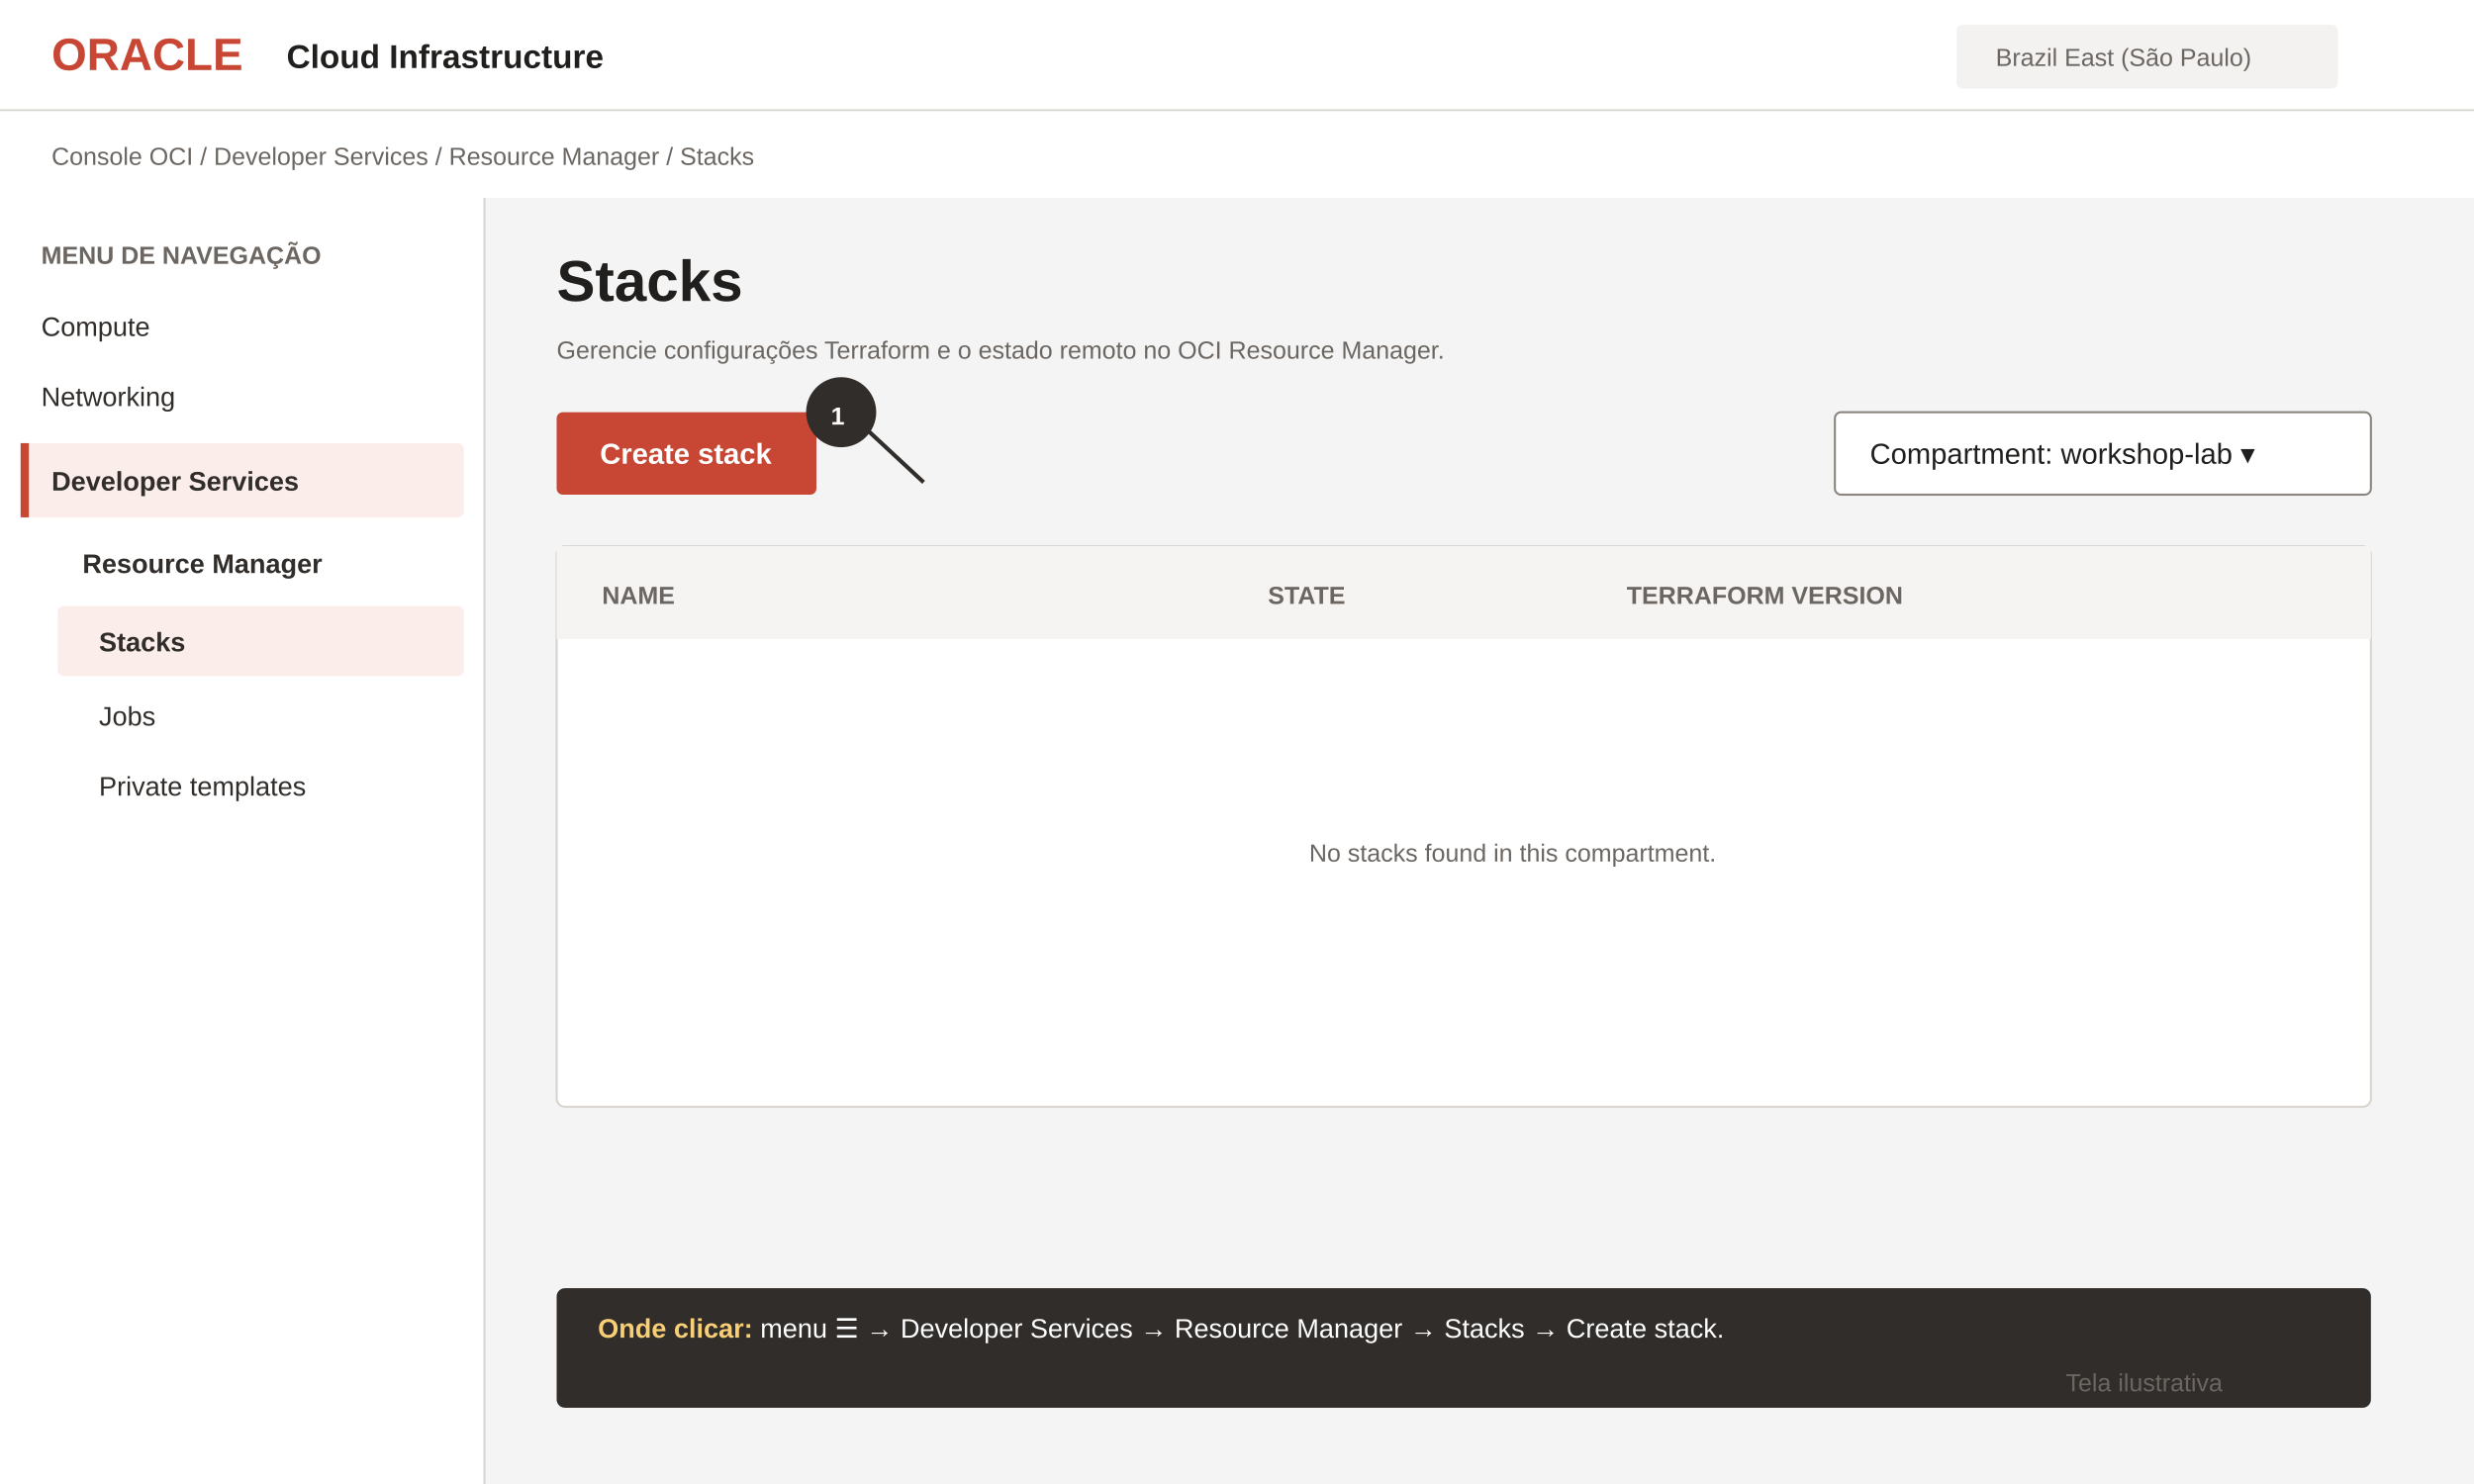
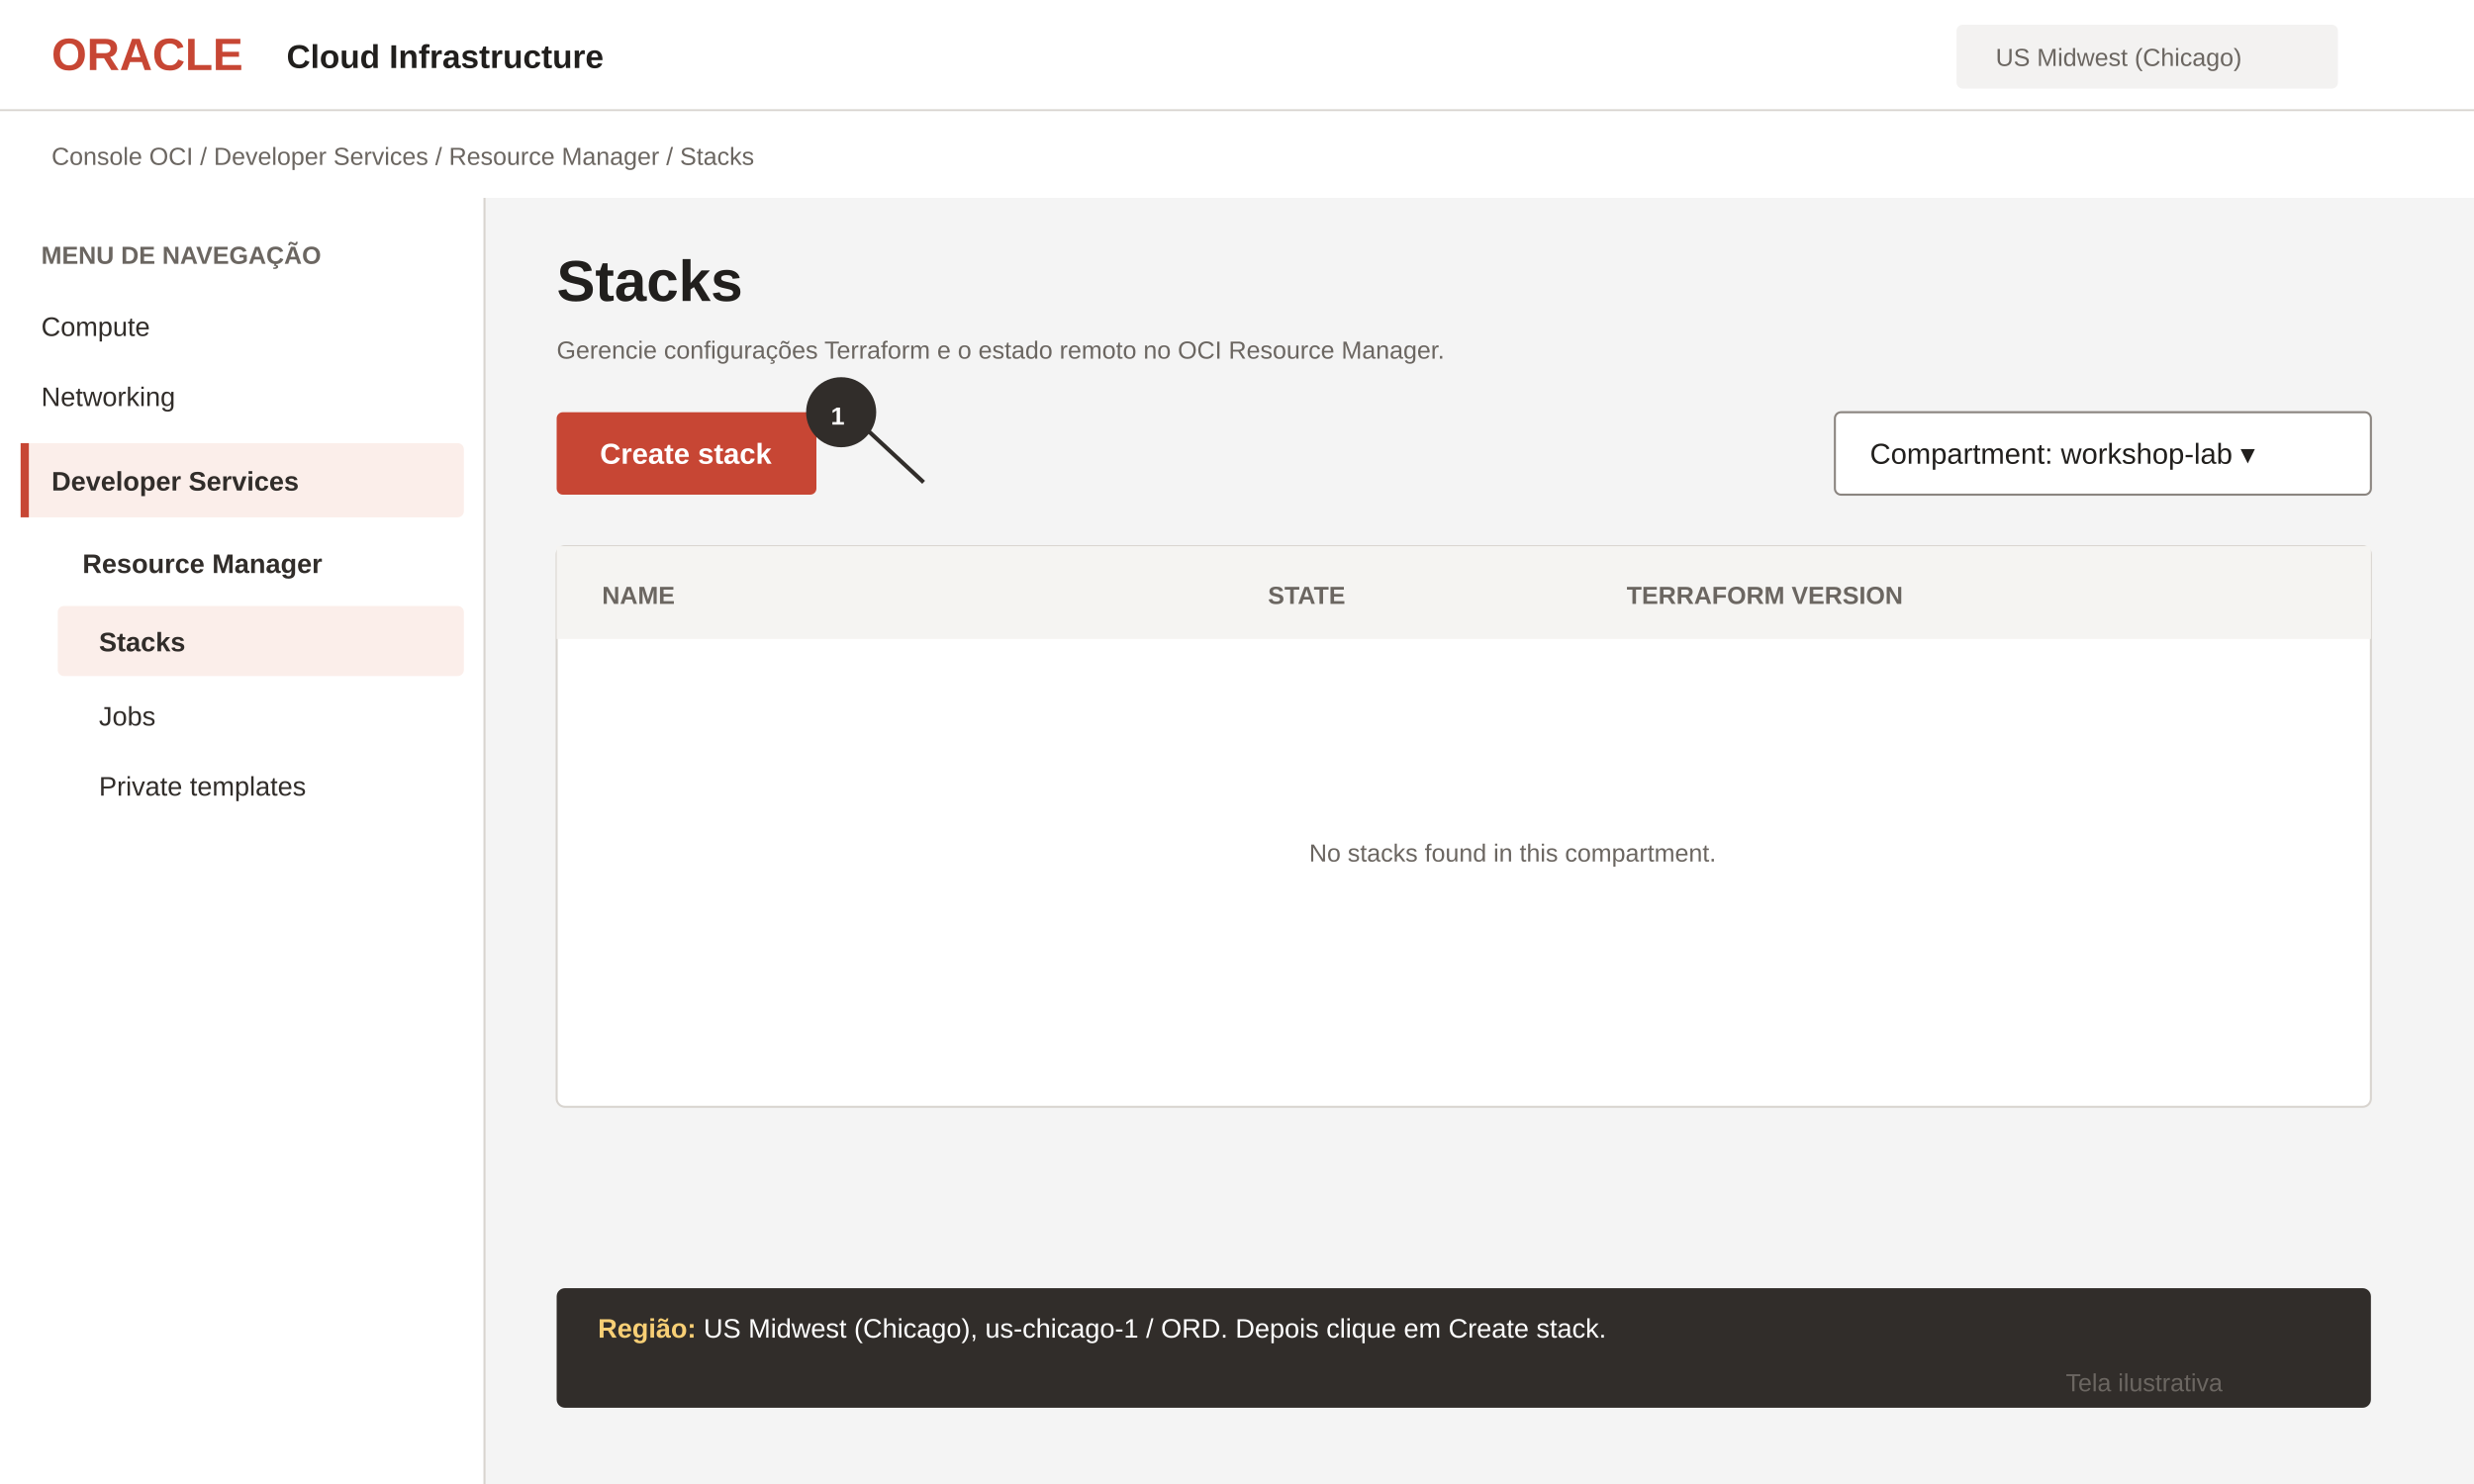
<svg xmlns="http://www.w3.org/2000/svg" width="1200" height="720" viewBox="0 0 1200 720" role="img" aria-labelledby="title desc">
  <defs>
    <style>
    .t{font:14px Arial,sans-serif;fill:#211f1d}.s{font:12px Arial,sans-serif;fill:#6b6661}.h{font:bold 28px Arial,sans-serif;fill:#211f1d}.h2{font:bold 16px Arial,sans-serif;fill:#211f1d}.nav{font:13px Arial,sans-serif;fill:#312d2a}.white{fill:#fff}.bold{font-weight:bold}.call{font:13px Arial,sans-serif;fill:#fff}
  </style>
  </defs>
  <rect width="1200" height="720" fill="#f4f4f4" />
  <rect width="1200" height="54" fill="#fff" />
  <rect y="53" width="1200" height="1" fill="#d8d4cf" />
  <text x="25" y="34" font-family="Arial" font-size="22" font-weight="bold" fill="#c74634">ORACLE</text>
  <text x="139" y="33" class="h2">Cloud Infrastructure</text>
  <rect x="949" y="12" width="185" height="31" rx="3" fill="#f3f2f1" />
-   <text x="968" y="32" class="s">Brazil East (São Paulo)</text>
+   <text x="968" y="32" class="s">US Midwest (Chicago)</text>
  <rect x="0" y="54" width="1200" height="42" fill="#fff" />
  <text x="25" y="80" class="s">Console OCI / Developer Services / Resource Manager / Stacks</text>
  <rect x="0" y="96" width="235" height="624" fill="#fff" />
  <line x1="235" y1="96" x2="235" y2="720" stroke="#d8d4cf" />
  <text x="20" y="128" class="s bold">MENU DE NAVEGAÇÃO</text>
  <text x="20" y="163" class="nav">Compute</text>
  <text x="20" y="197" class="nav">Networking</text>
  <rect x="10" y="215" width="215" height="36" rx="3" fill="#fbeeea" />
  <rect x="10" y="215" width="4" height="36" fill="#c74634" />
  <text x="25" y="238" class="nav bold">Developer Services</text>
  <text x="40" y="278" class="nav bold" fill="#8f2d20">Resource Manager</text>
  <rect x="28" y="294" width="197" height="34" rx="3" fill="#fbeeea" />
  <text x="48" y="316" class="nav bold">Stacks</text>
  <text x="48" y="352" class="nav">Jobs</text>
  <text x="48" y="386" class="nav">Private templates</text>
  <text x="270" y="146" class="h">Stacks</text>
  <text x="270" y="174" class="s">Gerencie configurações Terraform e o estado remoto no OCI Resource Manager.</text>
  <rect x="270" y="200" width="126" height="40" rx="3" fill="#c74634" />
  <text x="291" y="225" class="white bold" font-family="Arial" font-size="14">Create stack</text>
  <rect x="890" y="200" width="260" height="40" rx="3" fill="#fff" stroke="#8b8580" />
  <text x="907" y="225" class="t">Compartment: workshop-lab ▾</text>
  <rect x="270" y="265" width="880" height="272" rx="4" fill="#fff" stroke="#d8d4cf" />
  <rect x="270" y="265" width="880" height="45" fill="#f5f4f2" />
  <text x="292" y="293" class="s bold">NAME</text>
  <text x="615" y="293" class="s bold">STATE</text>
  <text x="789" y="293" class="s bold">TERRAFORM VERSION</text>
  <text x="635" y="418" class="s">No stacks found in this compartment.</text>
  <circle cx="408" cy="200" r="17" fill="#312d2a" />
  <text x="403" y="206" class="white bold" font-family="Arial">1</text>
  <path d="M420 208 L448 234" stroke="#312d2a" stroke-width="2" />
  <rect x="270" y="625" width="880" height="58" rx="4" fill="#312d2a" />
  <text x="290" y="649" class="call">
-     <tspan font-weight="bold" fill="#f8cf75">Onde clicar:</tspan> menu ☰ → Developer Services → Resource Manager → Stacks → Create stack.</text>
+     <tspan font-weight="bold" fill="#f8cf75">Região:</tspan> US Midwest (Chicago), us-chicago-1 / ORD. Depois clique em Create stack.</text>
  <text x="1002" y="675" class="s">Tela ilustrativa</text>
</svg>
